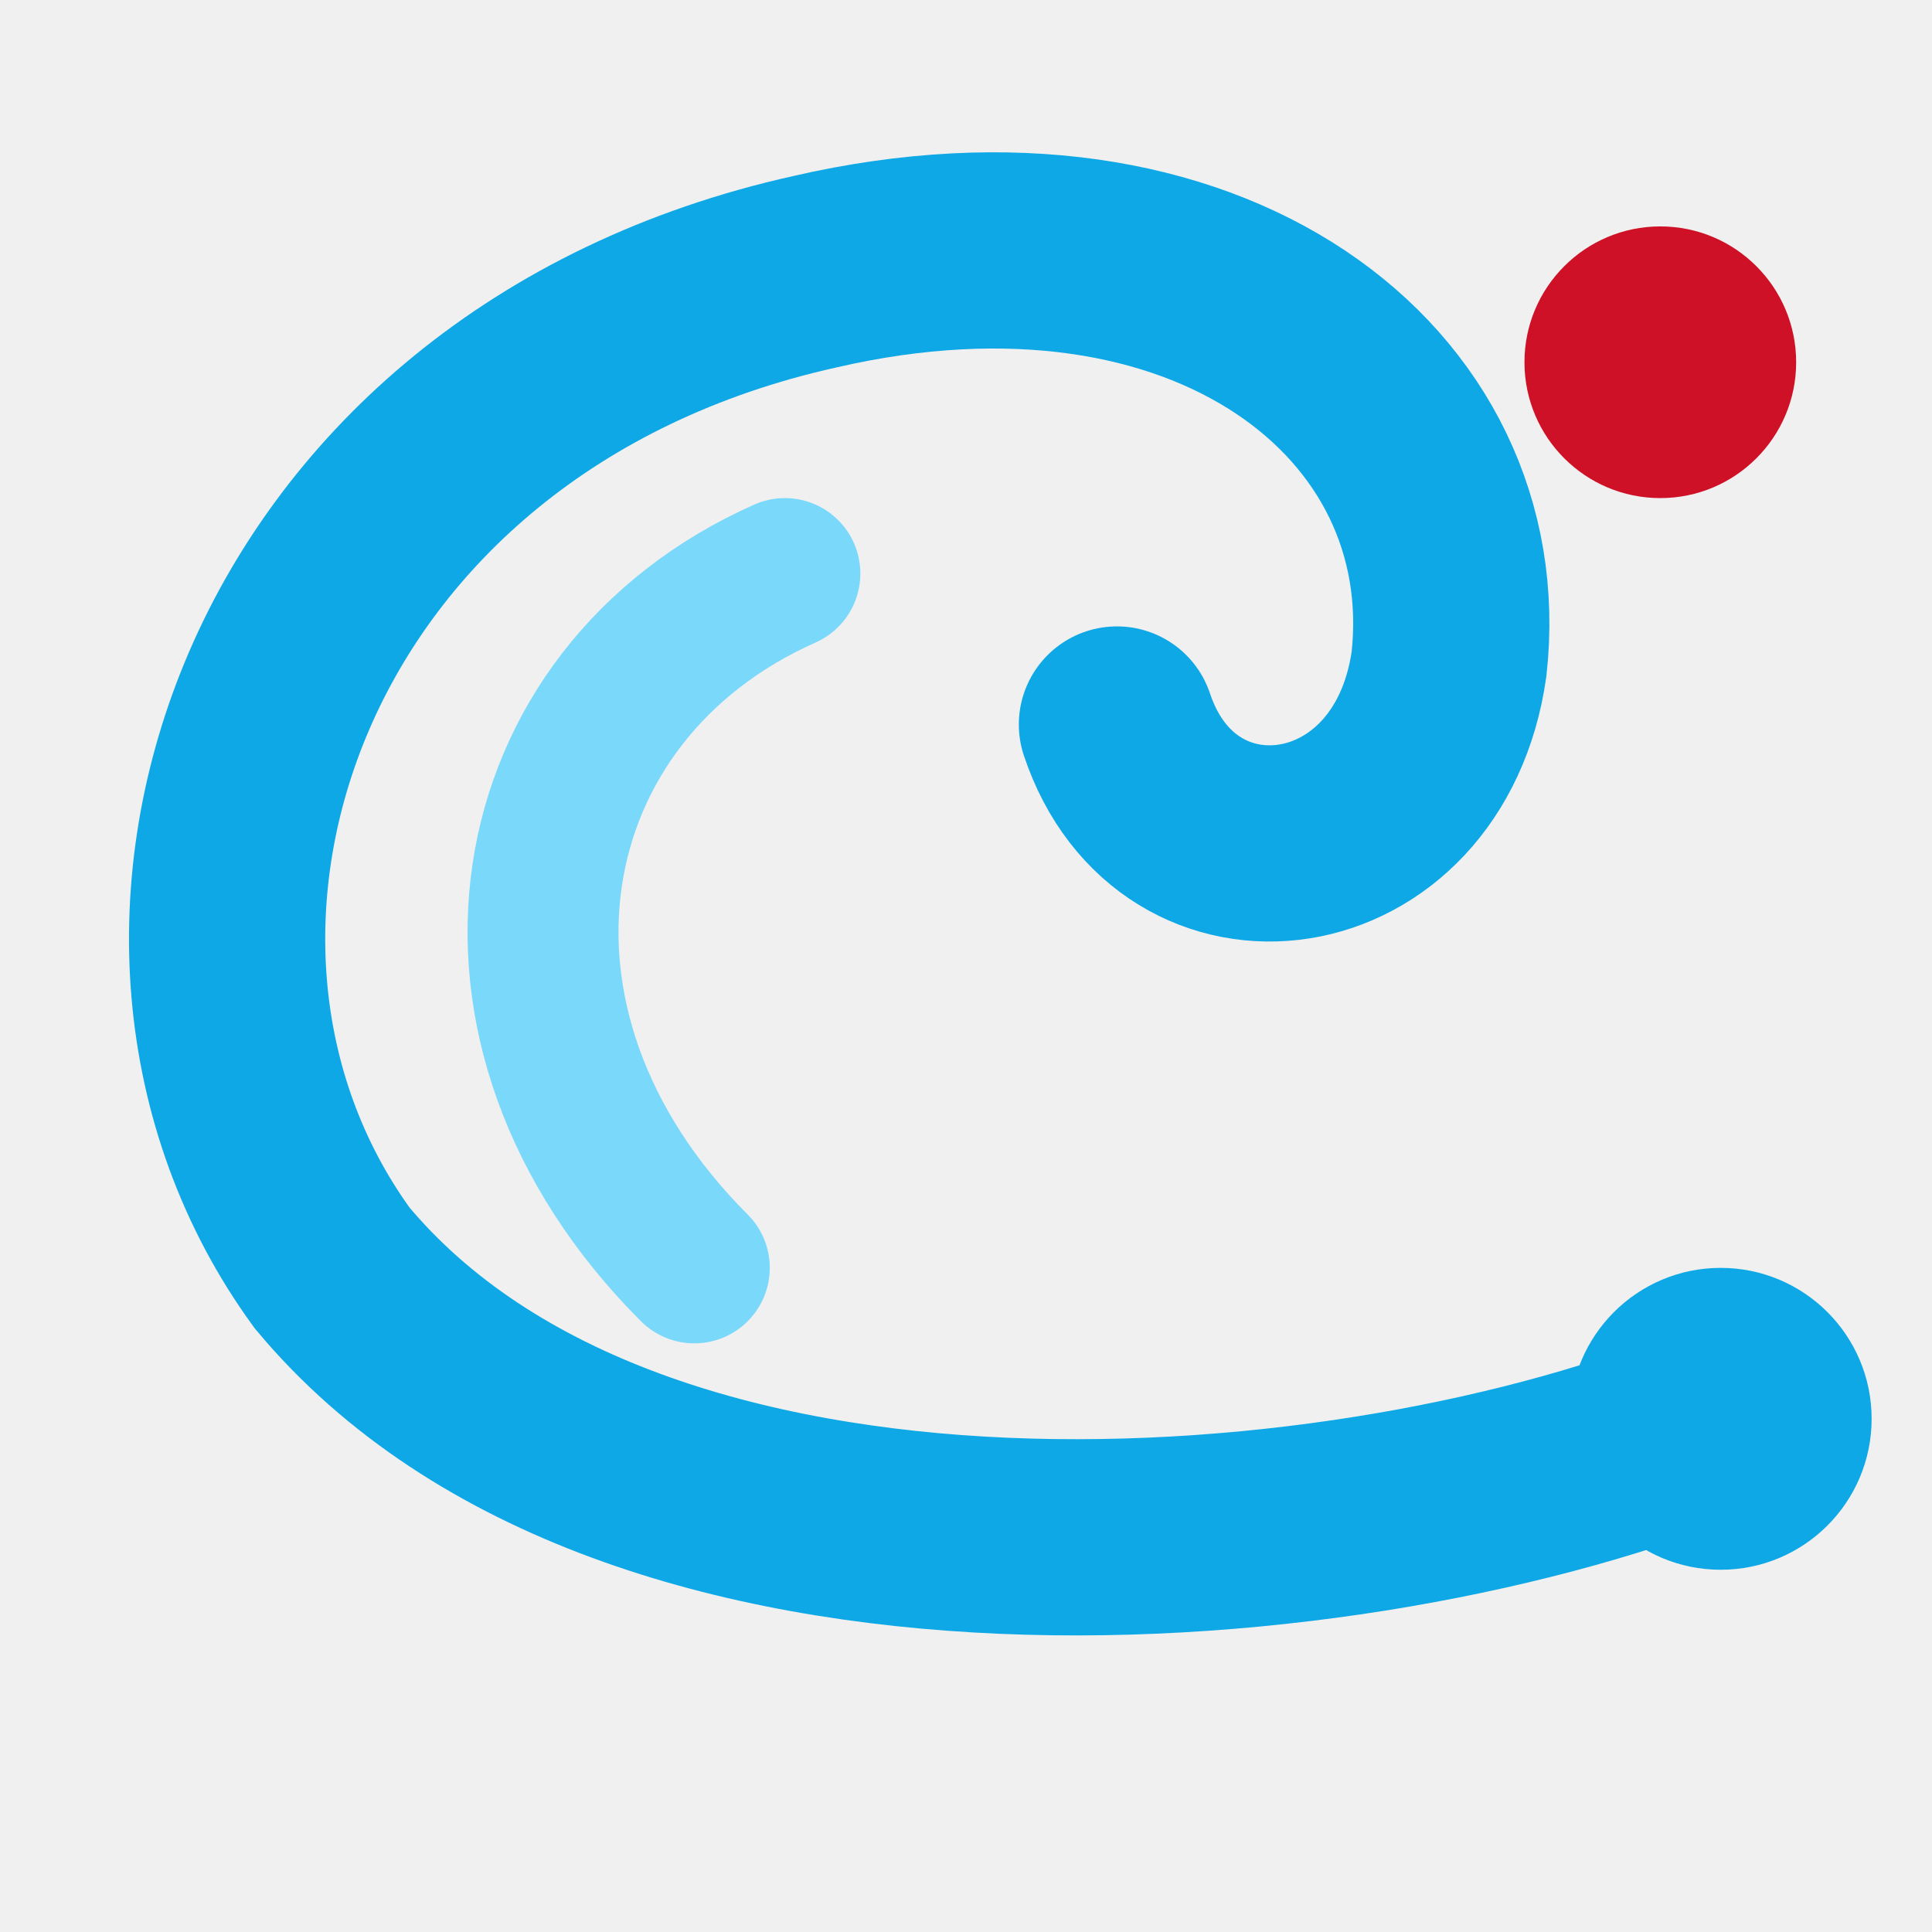
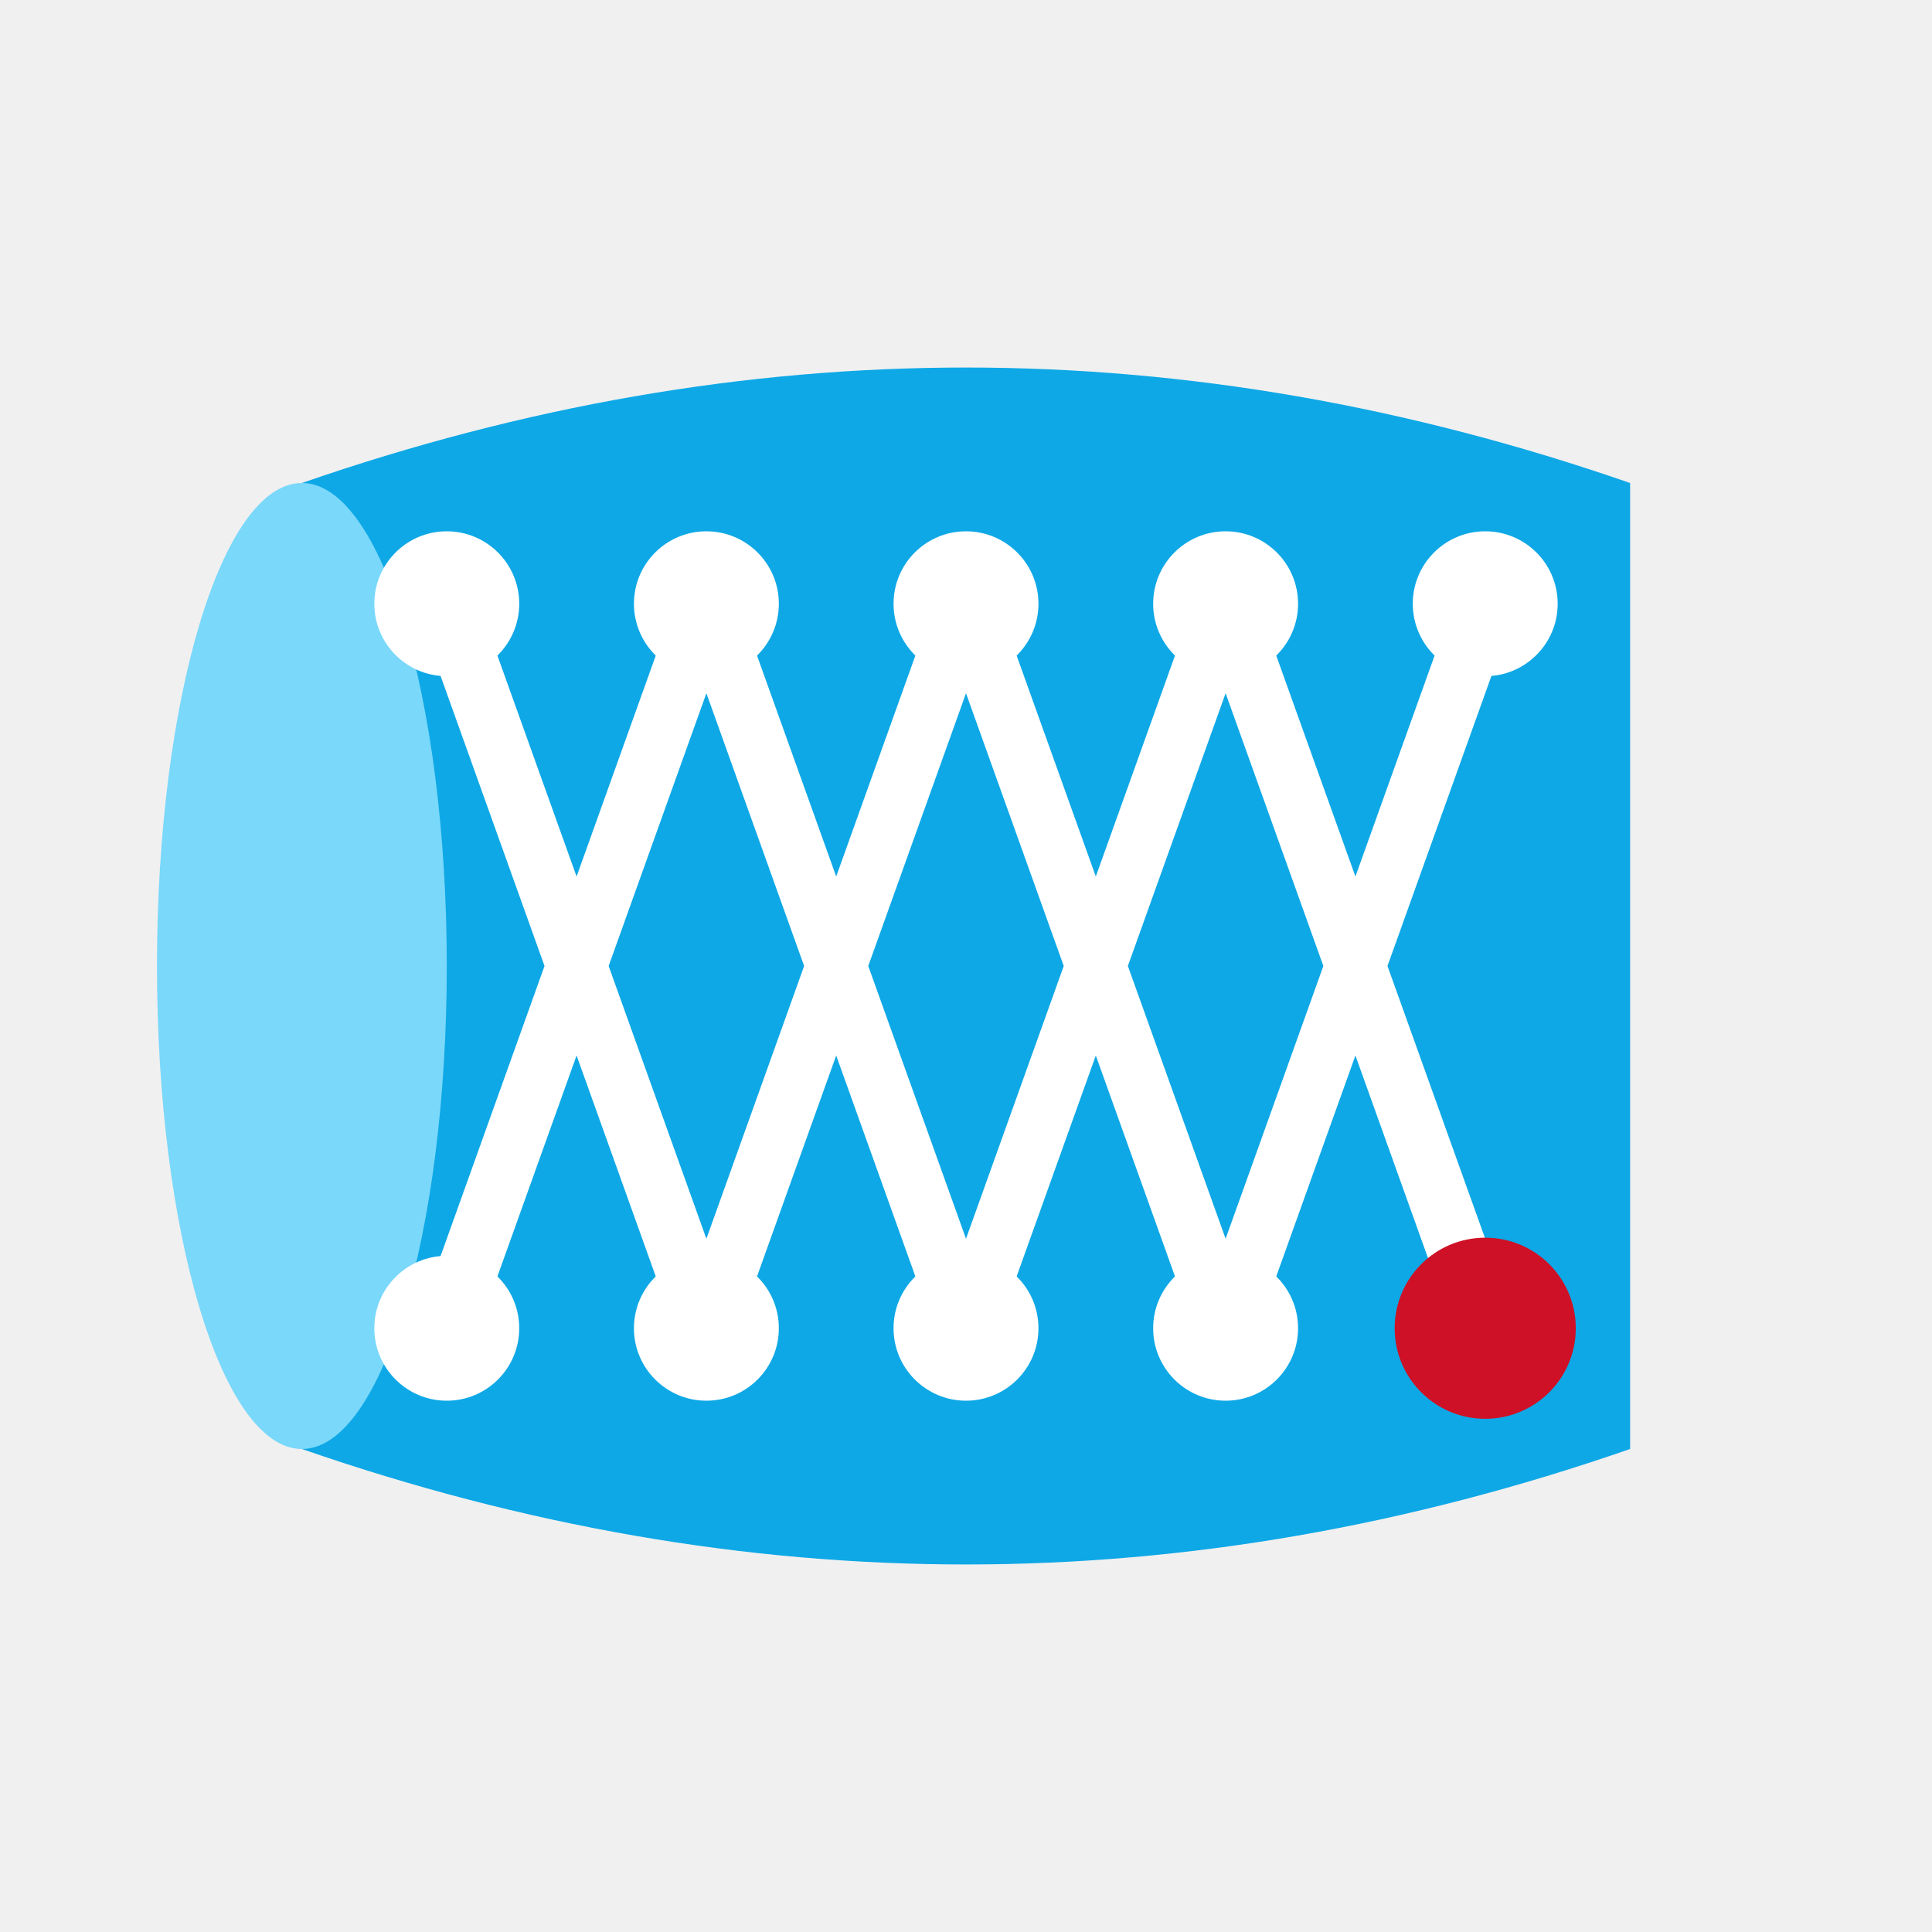
<svg xmlns="http://www.w3.org/2000/svg" viewBox="0 0 64 64" fill="none">
-   <path d="M57 47C45 52 21 54 11 42C3 31 9 13 27 9C40 6 49 13 48 22C47 29 39 30 37 24" stroke="#0ea8e6" stroke-width="6.5" stroke-linecap="round" />
-   <path d="M23 42C15 34 17 23 26 19" stroke="#7ad8fa" stroke-width="5" stroke-linecap="round" />
-   <circle cx="57" cy="47" r="5" fill="#0ea8e6" />
-   <circle cx="55" cy="12" r="4.5" fill="#ce1126" />
+   <path d="M10 16C24.7 10.9 39.3 10.9 54 16V48C39.3 53.1 24.7 53.1 10 48Z" fill="#0ea8e6" />
+   <ellipse cx="10" cy="32" rx="4.8" ry="16" fill="#7ad8fa" />
+   <path d="M14.8 20L23.4 44L32 20L40.6 44L49.2 20M14.8 44L23.4 20L32 44L40.6 20L49.2 44" stroke="#ffffff" stroke-width="2" stroke-linejoin="round" stroke-linecap="round" />
+   <g fill="#ffffff">
+     <circle cx="14.8" cy="20" r="2.4" />
+     <circle cx="23.4" cy="20" r="2.4" />
+     <circle cx="32" cy="20" r="2.4" />
+     <circle cx="40.6" cy="20" r="2.4" />
+     <circle cx="49.2" cy="20" r="2.4" />
+     <circle cx="14.8" cy="44" r="2.4" />
+     <circle cx="23.4" cy="44" r="2.4" />
+     <circle cx="32" cy="44" r="2.4" />
+     <circle cx="40.6" cy="44" r="2.4" />
+   </g>
+   <circle cx="49.2" cy="44" r="3" fill="#ce1126" />
</svg>
